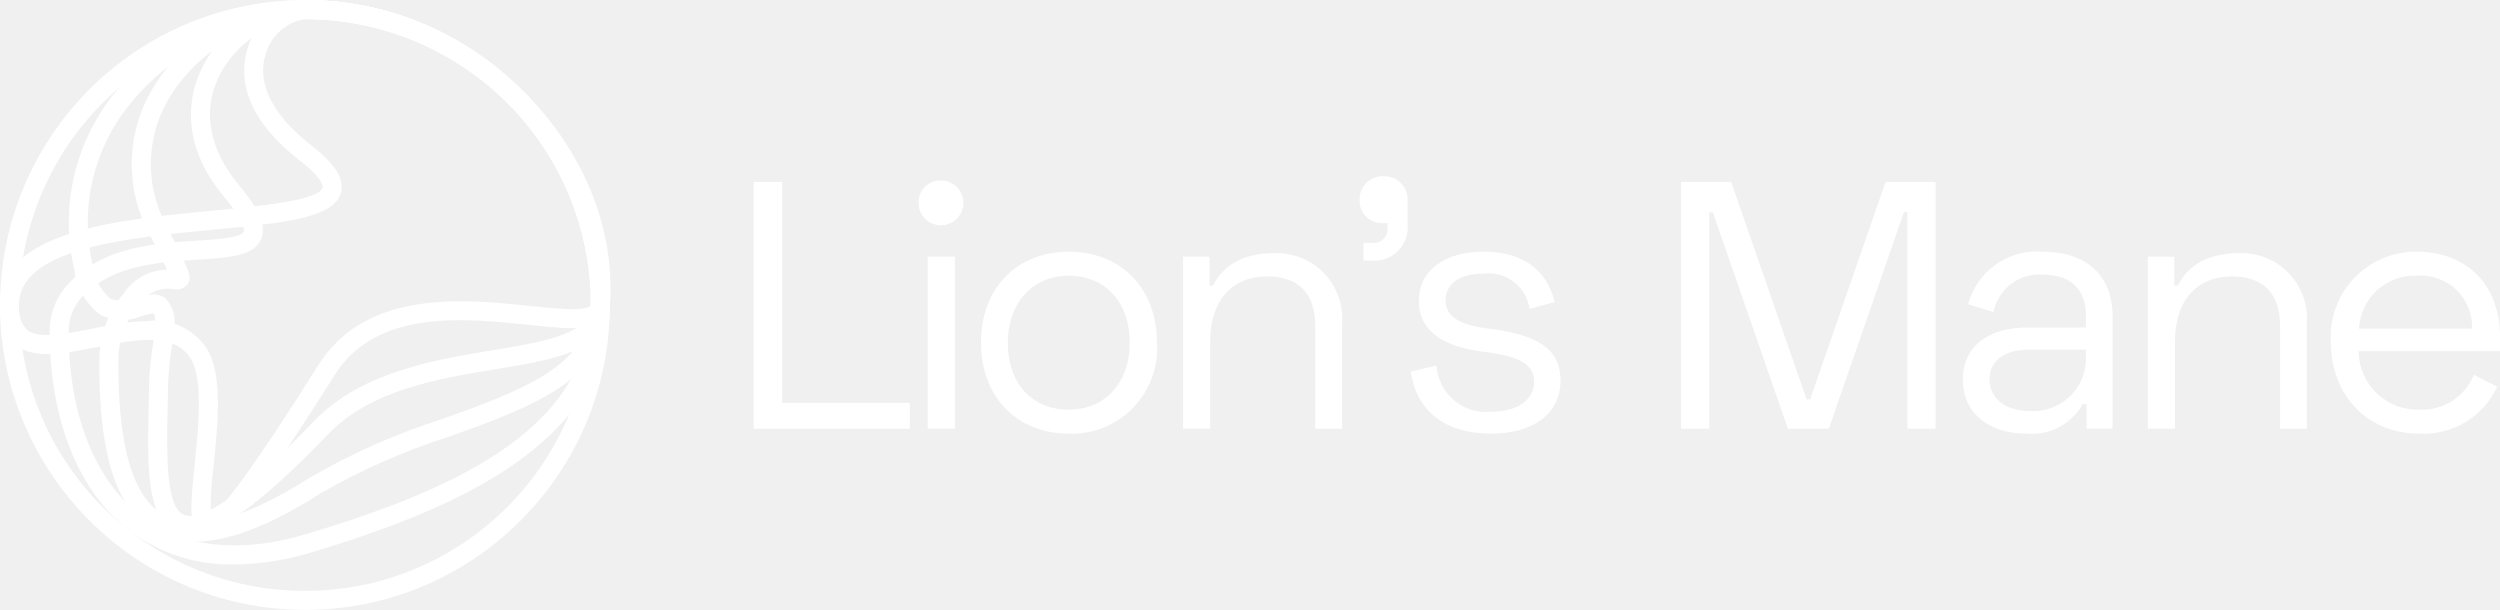
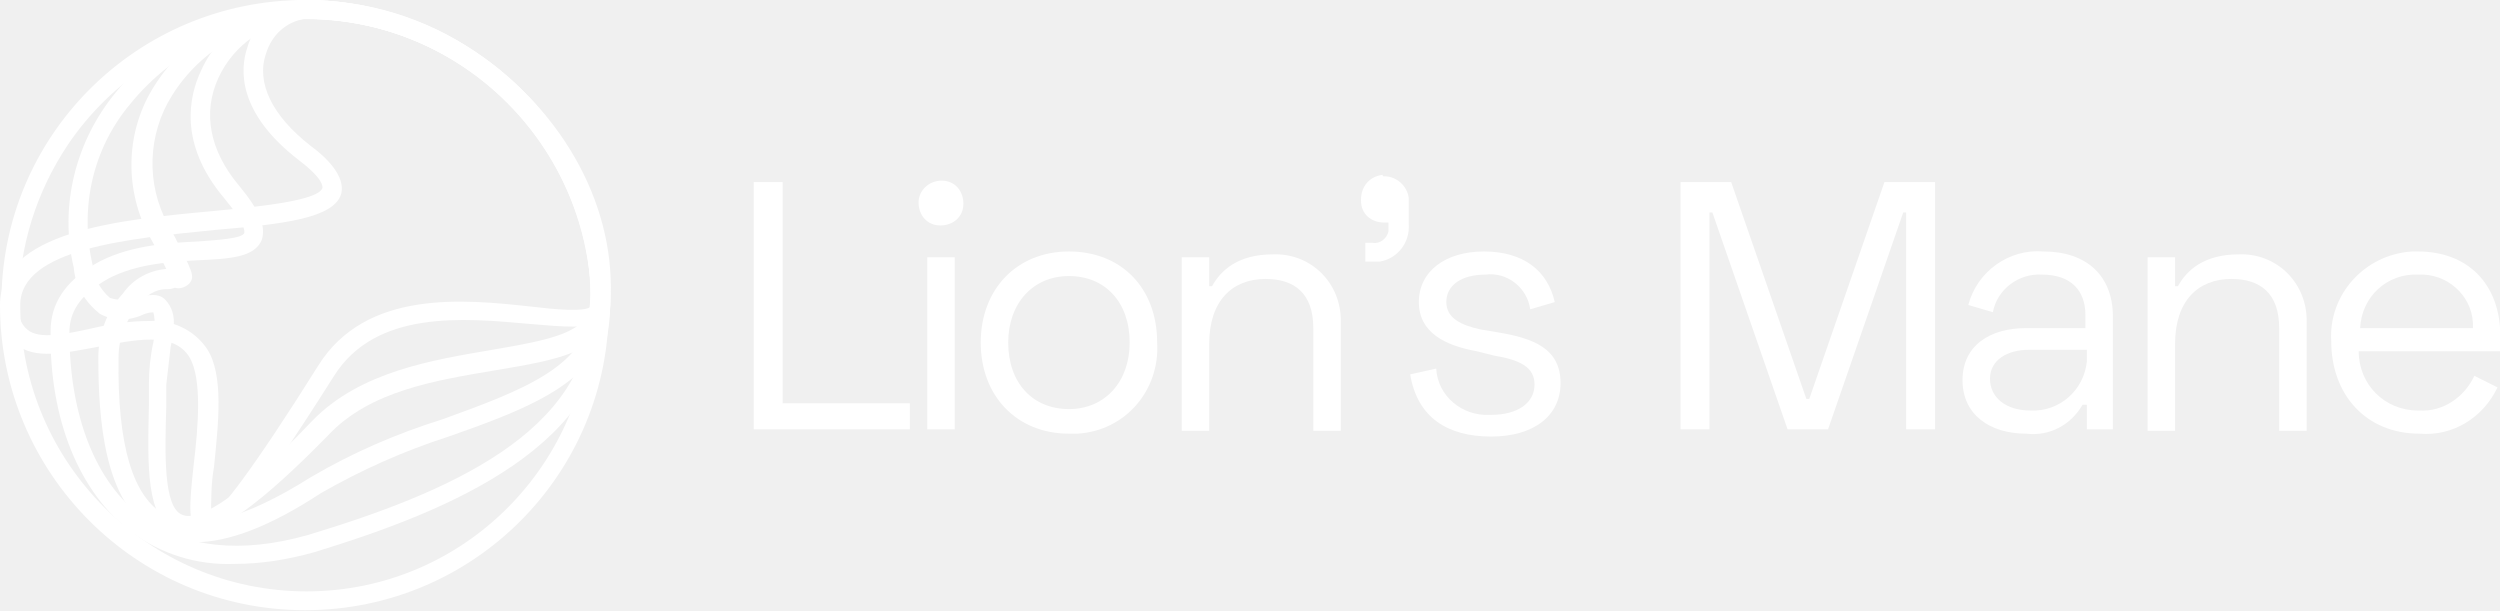
- <svg xmlns="http://www.w3.org/2000/svg" width="172.924" height="42.186" viewBox="0 0 172.924 42.186">
+ <svg xmlns="http://www.w3.org/2000/svg" version="1.1" id="Layer_1" x="0px" y="0px" viewBox="0 0 172.9 42.2" style="enable-background:new 0 0 172.9 42.2;" xml:space="preserve">
+   <style type="text/css">
+ 	.st0{fill:#FFFFFF;}
+ </style>
  <g transform="translate(-85.175 -342.247)">
    <g transform="translate(85.175 342.247)">
      <g transform="translate(0 0)">
-         <path d="M99.614,379.377a1.113,1.113,0,0,1-.367-.067c-1.08-.372-.9-2.087-.609-4.93.259-2.508.614-5.942-.291-7.35-1.178-1.832-3.885-1.29-6.5-.765-2.234.448-4.344.869-5.632-.185a3.311,3.311,0,0,1-1.036-2.737,21.095,21.095,0,0,1,32.885-17.49c6.219,4.2,9.782,10.921,9.3,17.538a1.457,1.457,0,0,1-.521,1.037c-.879.736-2.662.55-5.13.291-4.44-.464-10.521-1.1-13.4,3.484C102.275,377.8,100.609,379.377,99.614,379.377ZM95.5,364.445a4.316,4.316,0,0,1,3.952,1.873c1.155,1.8.8,5.2.494,8.2a20.307,20.307,0,0,0-.189,3.431c.747-.507,2.668-2.856,7.436-10.442,3.317-5.279,10.14-4.565,14.653-4.092,1.732.181,3.7.387,4.15.008.023-.019.047-.039.053-.125.45-6.147-2.892-12.414-8.722-16.353a19.78,19.78,0,0,0-30.835,16.4,2.125,2.125,0,0,0,.555,1.72c.806.66,2.7.28,4.54-.088A20.735,20.735,0,0,1,95.5,364.445Z" transform="translate(-85.175 -342.25)" fill="#fff" />
-         <path d="M112.232,379.242a2.285,2.285,0,0,1-.885-.169c-2.108-.874-2.028-4.533-1.935-8.769.011-.5.022-1,.029-1.5a20.174,20.174,0,0,1,.276-2.771,11.952,11.952,0,0,0,.149-1.237c.024-.711-.1-.87-.1-.872a3.819,3.819,0,0,0-.824.181,3.525,3.525,0,0,1-2.863-.07,4.676,4.676,0,0,1-1.819-3.176h0a14.238,14.238,0,0,1,2.861-12.258,16.9,16.9,0,0,1,13.1-6.348,20.986,20.986,0,0,1,11.784,3.6c6.132,4.138,9.611,10.69,9.308,17.526-.139,3.123-3.721,3.715-7.87,4.4-4.069.671-8.68,1.433-11.636,4.518C117.258,377.032,114.233,379.242,112.232,379.242Zm-2.5-16.626a1.323,1.323,0,0,1,.849.276,2.3,2.3,0,0,1,.6,1.943,12.629,12.629,0,0,1-.164,1.39,18.694,18.694,0,0,0-.261,2.594c-.007.5-.019,1.011-.029,1.512-.072,3.28-.153,7,1.124,7.527.91.378,3.213-.44,9-6.482,3.26-3.4,8.312-4.236,12.372-4.906,4.141-.684,6.685-1.2,6.772-3.161.283-6.376-2.981-12.5-8.73-16.377a19.674,19.674,0,0,0-11.049-3.372,15.791,15.791,0,0,0-12.072,5.852,12.942,12.942,0,0,0-2.608,11.145,3.61,3.61,0,0,0,1.209,2.34,2.408,2.408,0,0,0,1.837-.065A4.459,4.459,0,0,1,109.736,362.616Z" transform="translate(-99.128 -342.247)" fill="#fff" />
-         <path d="M118.824,379.716a5.582,5.582,0,0,1-2.758-.672c-3.532-1.96-3.894-7.822-3.858-12.06a7.173,7.173,0,0,1,1.675-4.429,3.668,3.668,0,0,1,2.981-1.657h.018c-.185-.394-.464-.95-.795-1.612l-.457-.916a10.168,10.168,0,0,1,.392-10.208,12.719,12.719,0,0,1,10.4-5.911,20.993,20.993,0,0,1,11.775,3.59,20.53,20.53,0,0,1,9.316,17.519c-.136,5.15-5.5,7.077-11.184,9.118a44.657,44.657,0,0,0-8.815,3.892C124,378.606,121.122,379.716,118.824,379.716Zm-1.966-17.5a2.383,2.383,0,0,0-1.938,1.15,5.84,5.84,0,0,0-1.4,3.633c-.051,6.117.989,9.683,3.182,10.9,2.112,1.171,5.512.285,10.109-2.634a45.606,45.606,0,0,1,9.075-4.019c5.475-1.966,10.2-3.665,10.316-7.916a19.225,19.225,0,0,0-8.738-16.395,19.681,19.681,0,0,0-11.04-3.366,11.36,11.36,0,0,0-9.285,5.288,8.9,8.9,0,0,0-.333,8.93l.457.913c1.211,2.419,1.367,2.73,1.029,3.218a1.007,1.007,0,0,1-1.036.322C117.137,362.226,117,362.212,116.858,362.212Z" transform="translate(-105.332 -342.25)" fill="#fff" />
-         <path d="M111.478,381.289a11.684,11.684,0,0,1-7.14-2.229c-3.606-2.69-5.661-7.755-5.638-13.9.009-1.909.979-3.421,2.964-4.625,2.18-1.322,4.969-1.5,7.209-1.642,1.292-.083,3.063-.2,3.243-.616.037-.087.147-.613-1.358-2.417-3.177-3.807-2.36-7.136-1.59-8.782a8.441,8.441,0,0,1,7.186-4.833,21.086,21.086,0,0,1,21.092,21.1c-.119,9.683-11.036,14.211-20.533,17.075A18.867,18.867,0,0,1,111.478,381.289Zm4.875-37.727a7.171,7.171,0,0,0-6,4.075c-1.1,2.353-.6,4.975,1.409,7.383h0c1.472,1.762,1.937,2.892,1.556,3.777-.5,1.162-2.205,1.27-4.366,1.409-2.1.133-4.706.3-6.611,1.455-1.584.959-2.324,2.073-2.331,3.506-.021,5.722,1.841,10.4,5.11,12.84,2.873,2.142,6.819,2.544,11.411,1.159,9.63-2.9,19.489-7.056,19.6-15.833a19.775,19.775,0,0,0-19.779-19.771Z" transform="translate(-95.26 -342.247)" fill="#fff" />
-         <path d="M106.267,384.438a21.116,21.116,0,0,1-21.092-21.092c0-5.129,8.167-5.9,14.73-6.526,3.09-.293,7.321-.695,7.581-1.586.016-.055.108-.577-1.6-1.9-4.285-3.326-4.068-6.328-3.555-7.822a4.659,4.659,0,0,1,3.937-3.257,21.092,21.092,0,1,1,0,42.184Zm0-40.87a3.386,3.386,0,0,0-2.693,2.369c-.688,2.007.42,4.264,3.118,6.358,1.057.82,2.42,2.054,2.056,3.306-.508,1.749-3.953,2.076-8.719,2.528-6.033.572-13.54,1.284-13.54,5.217a19.778,19.778,0,1,0,19.778-19.778Z" transform="translate(-85.175 -342.252)" fill="#fff" />
+         <path class="st0" d="M14.4,37.1c-0.1,0-0.2,0-0.4-0.1c-1.1-0.4-0.9-2.1-0.6-4.9c0.3-2.5,0.6-5.9-0.3-7.4C12,22.9,9.3,23.5,6.7,24     c-2.2,0.4-4.3,0.9-5.6-0.2c-0.8-0.7-1.1-1.7-1-2.7C0,9.4,9.5,0,21.1,0c4.2,0,8.3,1.3,11.8,3.6c6.2,4.2,9.8,10.9,9.3,17.5     c0,0.4-0.2,0.8-0.5,1c-0.9,0.7-2.7,0.5-5.1,0.3C32.1,22,26,21.4,23.1,26C17.1,35.5,15.4,37.1,14.4,37.1z M10.3,22.2     c1.6-0.1,3.1,0.6,4,1.9c1.2,1.8,0.8,5.2,0.5,8.2c-0.2,1.1-0.2,2.3-0.2,3.4c0.7-0.5,2.7-2.9,7.4-10.4c3.3-5.3,10.1-4.6,14.7-4.1     c1.7,0.2,3.7,0.4,4.2,0c0,0,0,0,0.1-0.1c0.4-6.1-2.9-12.4-8.7-16.4C23.1-1.4,10.8,1,4.7,10c-2.2,3.3-3.4,7.1-3.4,11.1     c-0.1,0.6,0.1,1.3,0.6,1.7c0.8,0.7,2.7,0.3,4.5-0.1C7.7,22.4,9,22.2,10.3,22.2z" />
+         <path class="st0" d="M13.1,37c-0.3,0-0.6-0.1-0.9-0.2c-2.1-0.9-2-4.5-1.9-8.8c0-0.5,0-1,0-1.5c0-0.9,0.1-1.9,0.3-2.8     c0.1-0.4,0.1-0.8,0.1-1.2c0-0.7-0.1-0.9-0.1-0.9c-0.3,0-0.6,0.1-0.8,0.2c-0.9,0.4-2,0.4-2.9-0.1c-1-0.8-1.7-1.9-1.8-3.2l0,0     C4.1,14.3,5.2,9.8,8,6.4c3.2-4,8-6.3,13.1-6.3c4.2,0,8.3,1.2,11.8,3.6c6.1,4.1,9.6,10.7,9.3,17.5c-0.1,3.1-3.7,3.7-7.9,4.4     c-4.1,0.7-8.7,1.4-11.6,4.5C18.1,34.8,15.1,37,13.1,37z M10.6,20.4c0.3,0,0.6,0.1,0.8,0.3c0.5,0.5,0.7,1.2,0.6,1.9     c0,0.5-0.1,0.9-0.2,1.4c-0.1,0.9-0.2,1.7-0.3,2.6c0,0.5,0,1,0,1.5c-0.1,3.3-0.2,7,1.1,7.5c0.9,0.4,3.2-0.4,9-6.5     c3.3-3.4,8.3-4.2,12.4-4.9c4.1-0.7,6.7-1.2,6.8-3.2c0.3-6.4-3-12.5-8.7-16.4c-3.3-2.2-7.1-3.4-11-3.4C16.4,1.4,12,3.5,9,7.2     c-2.6,3.1-3.5,7.2-2.6,11.1c0.1,0.9,0.5,1.7,1.2,2.3c0.6,0.2,1.3,0.2,1.8-0.1C9.8,20.5,10.2,20.4,10.6,20.4L10.6,20.4z" />
+         <path class="st0" d="M13.5,37.5c-1,0-1.9-0.2-2.8-0.7c-3.5-2-3.9-7.8-3.9-12.1c0-1.6,0.6-3.2,1.7-4.4c0.7-1,1.8-1.6,3-1.7h0     c-0.2-0.4-0.5-1-0.8-1.6l-0.5-0.9C8.6,12.9,8.7,9,10.7,5.9C13,2.3,16.9,0.1,21.1,0c4.2,0,8.3,1.2,11.8,3.6     c5.9,3.9,9.4,10.5,9.3,17.5c-0.1,5.1-5.5,7.1-11.2,9.1c-3.1,1-6,2.3-8.8,3.9C18.7,36.4,15.8,37.5,13.5,37.5z M11.5,20     c-0.8,0-1.5,0.5-1.9,1.1c-0.9,1-1.4,2.3-1.4,3.6c-0.1,6.1,1,9.7,3.2,10.9c2.1,1.2,5.5,0.3,10.1-2.6c2.9-1.7,5.9-3,9.1-4     c5.5-2,10.2-3.7,10.3-7.9c0.1-6.6-3.2-12.8-8.7-16.4c-3.3-2.2-7.1-3.4-11-3.4c-3.8,0.1-7.3,2.1-9.3,5.3c-1.7,2.7-1.8,6.1-0.3,8.9     l0.5,0.9c1.2,2.4,1.4,2.7,1,3.2c-0.3,0.3-0.7,0.4-1,0.3C11.8,20,11.7,20,11.5,20L11.5,20z" />
+         <path class="st0" d="M16.2,39c-2.6,0.1-5.1-0.7-7.1-2.2c-3.6-2.7-5.7-7.8-5.6-13.9c0-1.9,1-3.4,3-4.6c2.2-1.3,5-1.5,7.2-1.6     c1.3-0.1,3.1-0.2,3.2-0.6c0-0.1,0.1-0.6-1.4-2.4c-3.2-3.8-2.4-7.1-1.6-8.8C15.2,2,18,0.2,21.1,0c11.6,0,21.1,9.4,21.1,21.1     c0,0,0,0,0,0c-0.1,9.7-11,14.2-20.5,17.1C19.9,38.7,18.1,39,16.2,39z M21.1,1.3c-2.6,0.2-4.9,1.7-6,4.1c-1.1,2.4-0.6,5,1.4,7.4     l0,0c1.5,1.8,1.9,2.9,1.6,3.8c-0.5,1.2-2.2,1.3-4.4,1.4c-2.1,0.1-4.7,0.3-6.6,1.5c-1.6,1-2.3,2.1-2.3,3.5     c0,5.7,1.8,10.4,5.1,12.8c2.9,2.1,6.8,2.5,11.4,1.2c9.6-2.9,19.5-7.1,19.6-15.8C40.9,10.2,32,1.3,21.1,1.3L21.1,1.3z" />
+         <path class="st0" d="M21.1,42.2C9.4,42.2,0,32.7,0,21.1c0-5.1,8.2-5.9,14.7-6.5c3.1-0.3,7.3-0.7,7.6-1.6c0-0.1,0.1-0.6-1.6-1.9     c-4.3-3.3-4.1-6.3-3.6-7.8c0.5-1.8,2.1-3.1,3.9-3.3c11.6,0,21.1,9.4,21.1,21.1C42.2,32.7,32.8,42.2,21.1,42.2     C21.1,42.2,21.1,42.2,21.1,42.2L21.1,42.2z M21.1,1.3c-1.3,0.2-2.3,1.1-2.7,2.4c-0.7,2,0.4,4.3,3.1,6.4c1.1,0.8,2.4,2.1,2.1,3.3     c-0.5,1.7-4,2.1-8.7,2.5c-6,0.6-13.5,1.3-13.5,5.2c0,10.9,8.9,19.8,19.8,19.8S40.9,32,40.9,21.1S32,1.3,21.1,1.3z" />
      </g>
    </g>
    <g transform="translate(137.303 354.439)">
-       <path d="M292.149,391.727v15.29h8.828V408.8h-10.8v-17.07Z" transform="translate(-290.174 -391.337)" fill="#fff" />
-       <path d="M336.611,391.344a1.548,1.548,0,1,1-1.561,1.536A1.506,1.506,0,0,1,336.611,391.344Zm.951,17.168h-1.878v-11.9h1.878Z" transform="translate(-323.639 -391.051)" fill="#fff" />
-       <path d="M358.094,410.715c3.609,0,6.1,2.536,6.1,6.292a5.9,5.9,0,0,1-6.1,6.291c-3.609,0-6.072-2.561-6.072-6.291C352.022,413.251,354.485,410.715,358.094,410.715Zm0,10.925c2.536,0,4.219-1.878,4.219-4.633,0-2.78-1.683-4.633-4.219-4.633s-4.219,1.926-4.219,4.633C353.875,419.835,355.558,421.64,358.094,421.64Z" transform="translate(-336.295 -405.496)" fill="#fff" />
-       <path d="M408.8,411.344v2h.244c.561-1.121,1.756-2.243,4.219-2.243a4.539,4.539,0,0,1,4.706,4.926v7.218h-1.853v-7.1c0-2.39-1.292-3.438-3.341-3.438-2.292,0-3.926,1.536-3.926,4.512v6.023h-1.878v-11.9Z" transform="translate(-377.268 -405.783)" fill="#fff" />
-       <path d="M456.666,390.192a1.6,1.6,0,0,1,1.658,1.707v1.561a2.314,2.314,0,0,1-2.561,2.561h-.487V394.8h.537a.976.976,0,0,0,1.121-1.122v-.244h-.292a1.55,1.55,0,0,1-1.634-1.585A1.588,1.588,0,0,1,456.666,390.192Z" transform="translate(-413.094 -390.192)" fill="#fff" />
-       <path d="M473.985,410.715c2.682,0,4.389,1.292,4.877,3.487l-1.732.464a2.845,2.845,0,0,0-3.146-2.439c-1.634,0-2.658.658-2.658,1.853,0,1.147,1.024,1.634,2.438,1.878l1.219.171c2.439.415,4.292,1.146,4.292,3.487,0,2.317-1.9,3.682-4.8,3.682-2.95,0-5.121-1.342-5.56-4.292l1.78-.415a3.438,3.438,0,0,0,3.78,3.195c1.829,0,2.975-.829,2.975-2.073,0-1.2-1.024-1.683-2.755-1.975l-1.219-.171c-2.244-.366-4-1.317-4-3.438S471.23,410.715,473.985,410.715Z" transform="translate(-423.463 -405.496)" fill="#fff" />
-       <path d="M545.923,391.727l5.219,15.046h.244l5.219-15.046h3.462V408.8h-1.951V393.824h-.244L552.678,408.8h-2.829l-5.194-14.973h-.244V408.8H542.46v-17.07Z" transform="translate(-478.308 -391.337)" fill="#fff" />
-       <path d="M624.614,410.715c3.024,0,4.829,1.659,4.829,4.463v7.779h-1.8V421.25h-.268a4.041,4.041,0,0,1-3.9,2.049c-2.488,0-4.39-1.342-4.39-3.731,0-2.414,1.9-3.609,4.438-3.609h4.072v-.878c0-1.707-1-2.78-2.975-2.78a3.224,3.224,0,0,0-3.414,2.585l-1.756-.537A4.916,4.916,0,0,1,624.614,410.715Zm-.878,11.023a3.649,3.649,0,0,0,3.853-3.95v-.293h-4c-1.537,0-2.658.707-2.658,2.048S622.053,421.738,623.736,421.738Z" transform="translate(-535.443 -405.496)" fill="#fff" />
-       <path d="M671.25,411.344v2h.244c.561-1.121,1.756-2.243,4.219-2.243a4.539,4.539,0,0,1,4.707,4.926v7.218h-1.853v-7.1c0-2.39-1.292-3.438-3.341-3.438-2.292,0-3.926,1.536-3.926,4.512v6.023h-1.878v-11.9Z" transform="translate(-572.985 -405.783)" fill="#fff" />
-       <path d="M725.162,410.715c3.365,0,5.73,2.244,5.73,5.877v1h-9.779a4.075,4.075,0,0,0,4.219,4.048,3.856,3.856,0,0,0,3.755-2.414l1.609.83a5.592,5.592,0,0,1-5.365,3.243c-3.707,0-6.146-2.731-6.146-6.389A5.89,5.89,0,0,1,725.162,410.715Zm3.8,5.316a3.543,3.543,0,0,0-3.8-3.657,3.858,3.858,0,0,0-4.024,3.657Z" transform="translate(-610.096 -405.496)" fill="#fff" />
+       <path class="st0" d="M2,0.4v15.3h8.8v1.8H0V0.4L2,0.4z" />
+       <path class="st0" d="M13,0.3c0.9,0,1.5,0.7,1.5,1.6c0,0.9-0.7,1.5-1.6,1.5c-0.9,0-1.5-0.7-1.5-1.6C11.4,1,12.1,0.3,13,0.3    C12.9,0.3,12.9,0.3,13,0.3z M13.9,17.5H12V5.6h1.9V17.5z" />
+       <path class="st0" d="M21.8,5.2c3.6,0,6.1,2.5,6.1,6.3c0.2,3.3-2.2,6.1-5.5,6.3c-0.2,0-0.4,0-0.6,0c-3.6,0-6.1-2.6-6.1-6.3    C15.7,7.8,18.2,5.2,21.8,5.2z M21.8,16.1c2.5,0,4.2-1.9,4.2-4.6c0-2.8-1.7-4.6-4.2-4.6s-4.2,1.9-4.2,4.6    C17.6,14.3,19.3,16.1,21.8,16.1L21.8,16.1z" />
+       <path class="st0" d="M31.5,5.6v2h0.2c0.6-1.1,1.8-2.2,4.2-2.2c2.5-0.1,4.6,1.8,4.7,4.4c0,0.2,0,0.4,0,0.6v7.2h-1.9v-7.1    c0-2.4-1.3-3.4-3.3-3.4c-2.3,0-3.9,1.5-3.9,4.5v6h-1.9V5.6L31.5,5.6z" />
+       <path class="st0" d="M43.6,0c0.9,0,1.6,0.7,1.7,1.5c0,0.1,0,0.1,0,0.2v1.6c0.1,1.3-0.8,2.4-2,2.6c-0.2,0-0.3,0-0.5,0h-0.5V4.6h0.5    c0.5,0.1,1-0.3,1.1-0.8c0-0.1,0-0.2,0-0.3V3.2h-0.3c-0.9,0-1.6-0.6-1.6-1.5c0,0,0-0.1,0-0.1c0-0.9,0.6-1.6,1.5-1.7    C43.5,0,43.5,0,43.6,0z" />
+       <path class="st0" d="M50.5,5.2c2.7,0,4.4,1.3,4.9,3.5l-1.7,0.5c-0.2-1.5-1.6-2.6-3.1-2.4c-1.6,0-2.7,0.7-2.7,1.9    c0,1.1,1,1.6,2.4,1.9l1.2,0.2c2.4,0.4,4.3,1.1,4.3,3.5c0,2.3-1.9,3.7-4.8,3.7c-3,0-5.1-1.3-5.6-4.3l1.8-0.4    c0.1,1.9,1.8,3.3,3.7,3.2c0,0,0.1,0,0.1,0c1.8,0,3-0.8,3-2.1c0-1.2-1-1.7-2.8-2L50,12.1c-2.2-0.4-4-1.3-4-3.4S47.8,5.2,50.5,5.2z" />
+       <path class="st0" d="M67.6,0.4l5.2,15h0.2l5.2-15h3.5v17.1h-2v-15h-0.2l-5.2,15h-2.8l-5.2-15h-0.2v15h-2V0.4L67.6,0.4z" />
+       <path class="st0" d="M89.2,5.2c3,0,4.8,1.7,4.8,4.5v7.8h-1.8v-1.7h-0.3c-0.8,1.4-2.3,2.2-3.9,2c-2.5,0-4.4-1.3-4.4-3.7    c0-2.4,1.9-3.6,4.4-3.6h4.1V9.6c0-1.7-1-2.8-3-2.8c-1.6-0.1-3.1,1-3.4,2.6L84,8.9C84.6,6.6,86.8,5,89.2,5.2z M88.3,16.2    c2,0.1,3.7-1.4,3.9-3.4c0-0.2,0-0.4,0-0.5V12h-4c-1.5,0-2.7,0.7-2.7,2S86.6,16.2,88.3,16.2z" />
+       <path class="st0" d="M98.3,5.6v2h0.2c0.6-1.1,1.8-2.2,4.2-2.2c2.5-0.1,4.6,1.8,4.7,4.4c0,0.2,0,0.4,0,0.6v7.2h-1.9v-7.1    c0-2.4-1.3-3.4-3.3-3.4c-2.3,0-3.9,1.5-3.9,4.5v6h-1.9V5.6L98.3,5.6z" />
+       <path class="st0" d="M115.1,5.2c3.4,0,5.7,2.2,5.7,5.9v1H111c0,2.3,1.8,4.1,4.1,4.1c0,0,0.1,0,0.1,0c1.6,0.1,3.1-0.9,3.8-2.4    l1.6,0.8c-1,2.1-3.1,3.4-5.4,3.2c-3.7,0-6.1-2.7-6.1-6.4c-0.2-3.2,2.3-6,5.6-6.2C114.8,5.2,114.9,5.2,115.1,5.2z M118.9,10.5    c0.1-2-1.5-3.6-3.4-3.7c-0.1,0-0.3,0-0.4,0c-2.1-0.1-3.9,1.5-4,3.7H118.9z" />
    </g>
  </g>
</svg>
